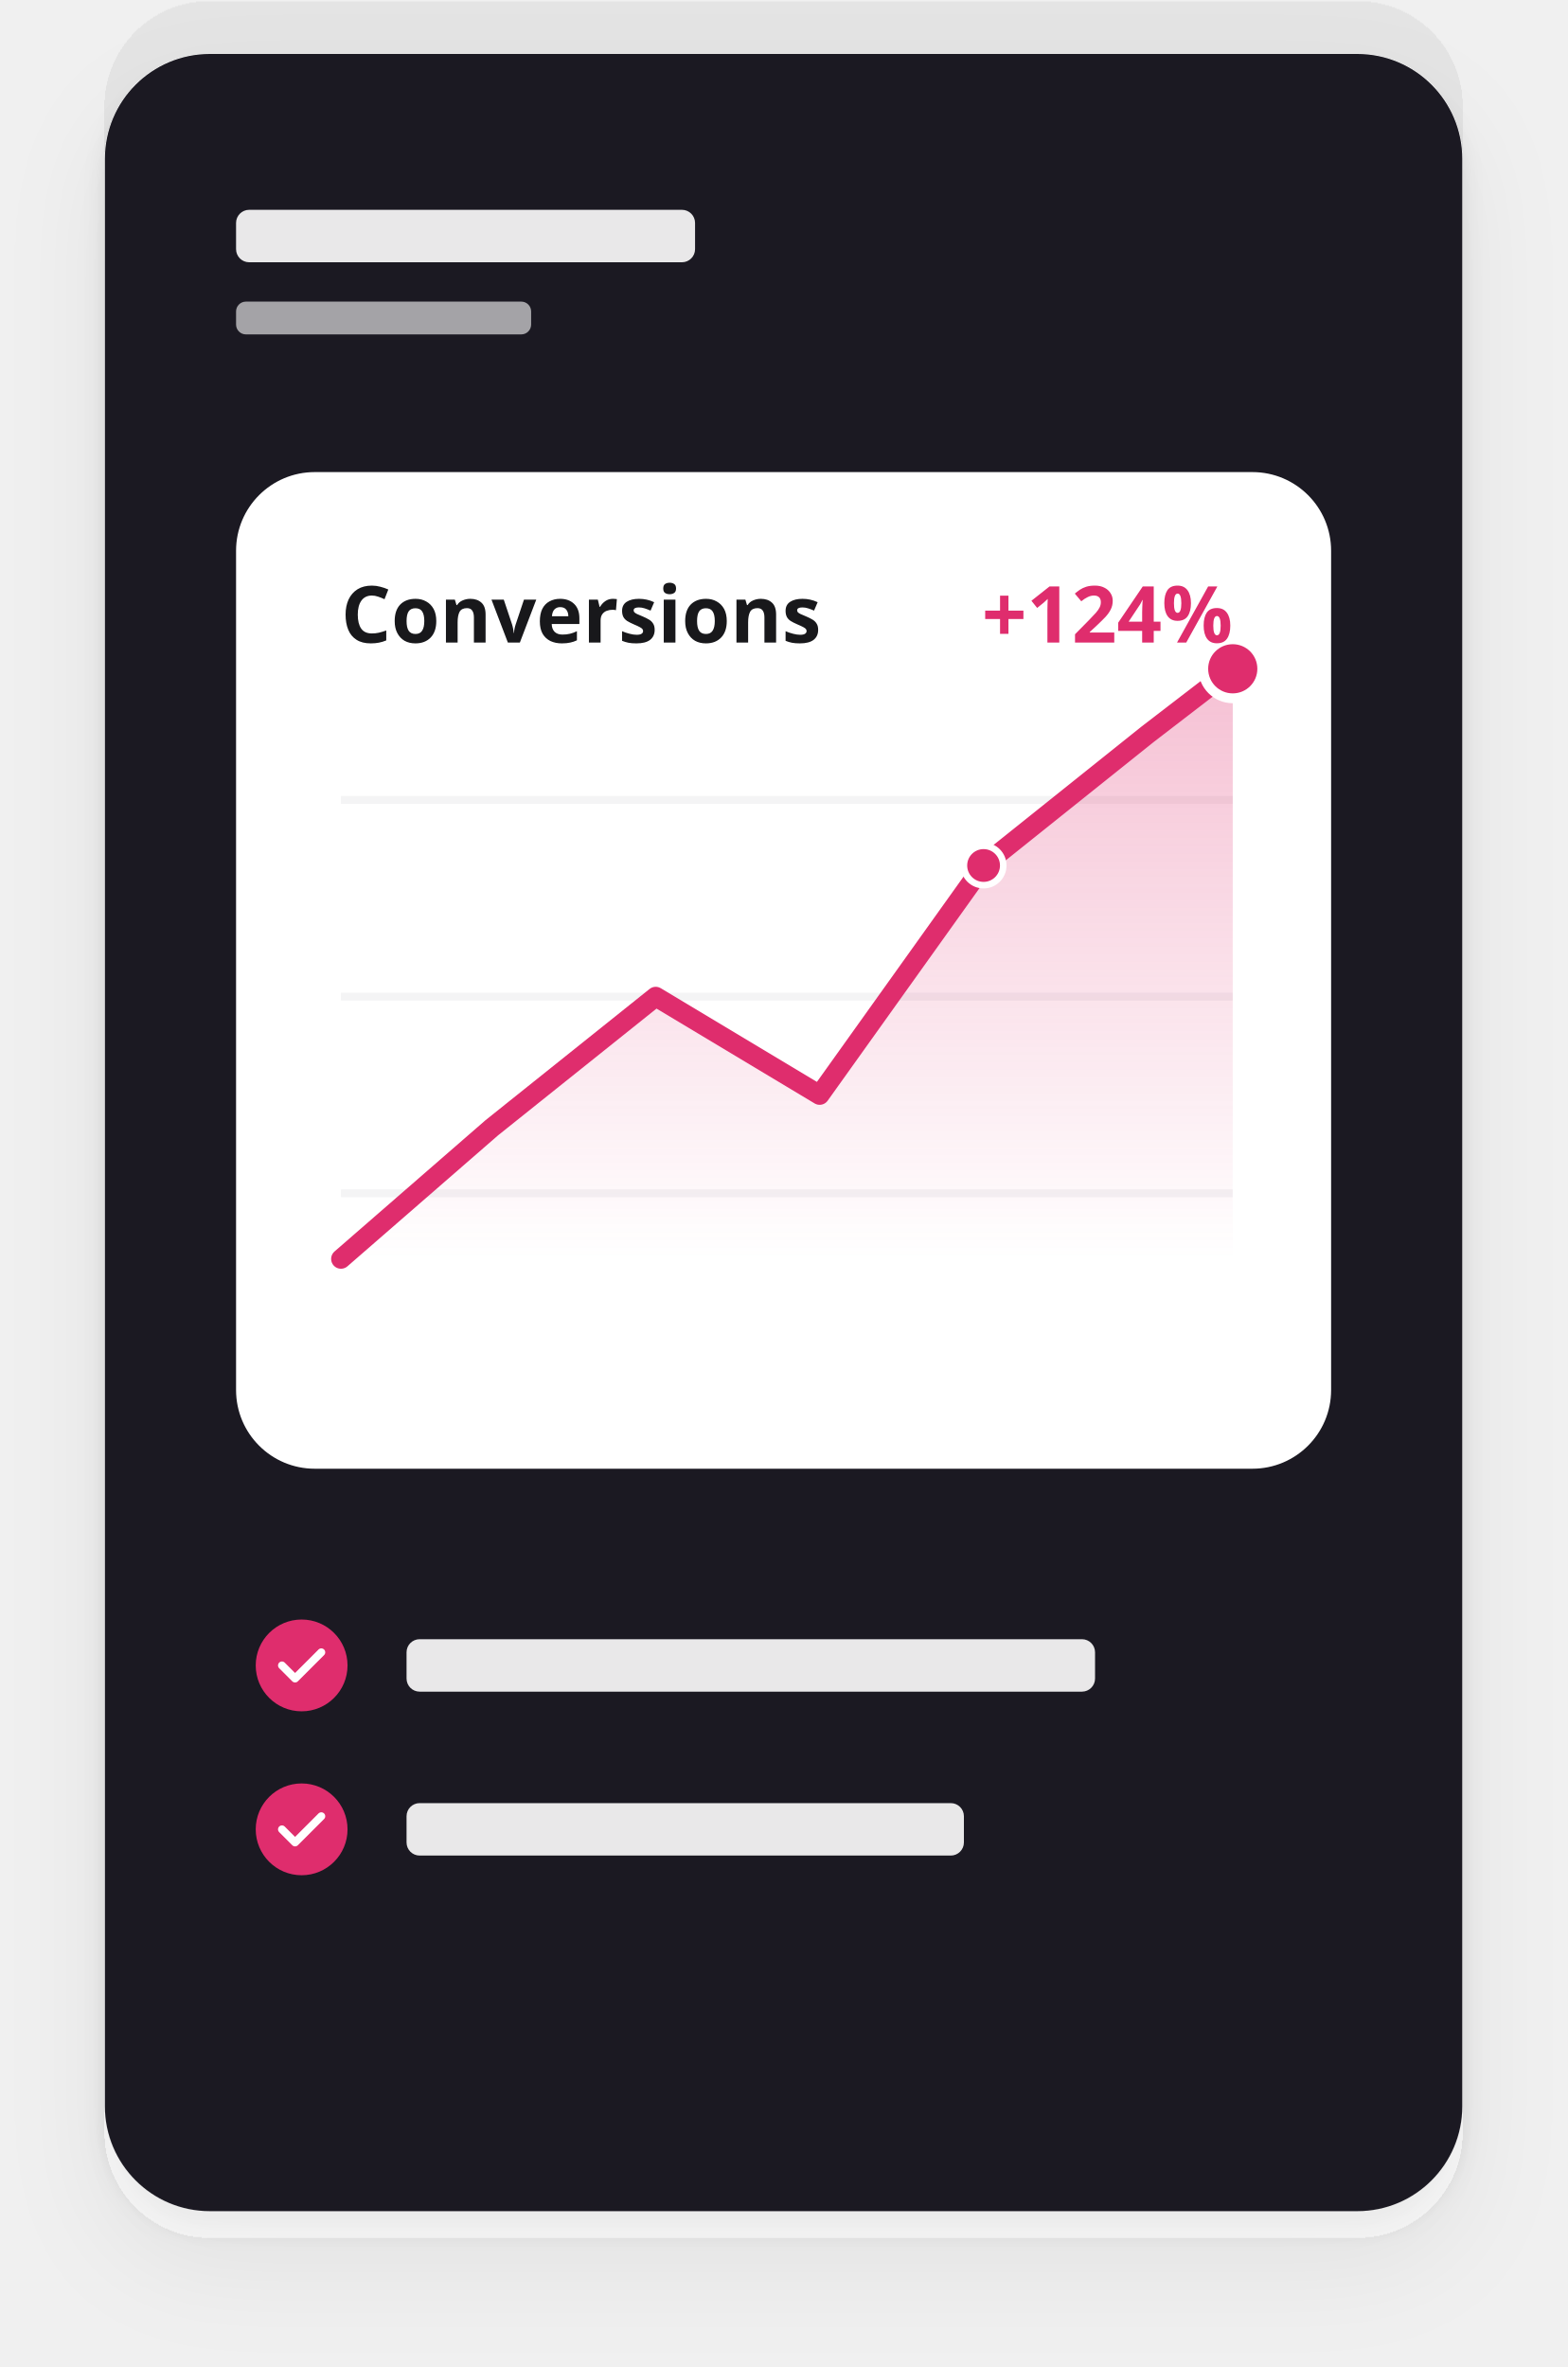
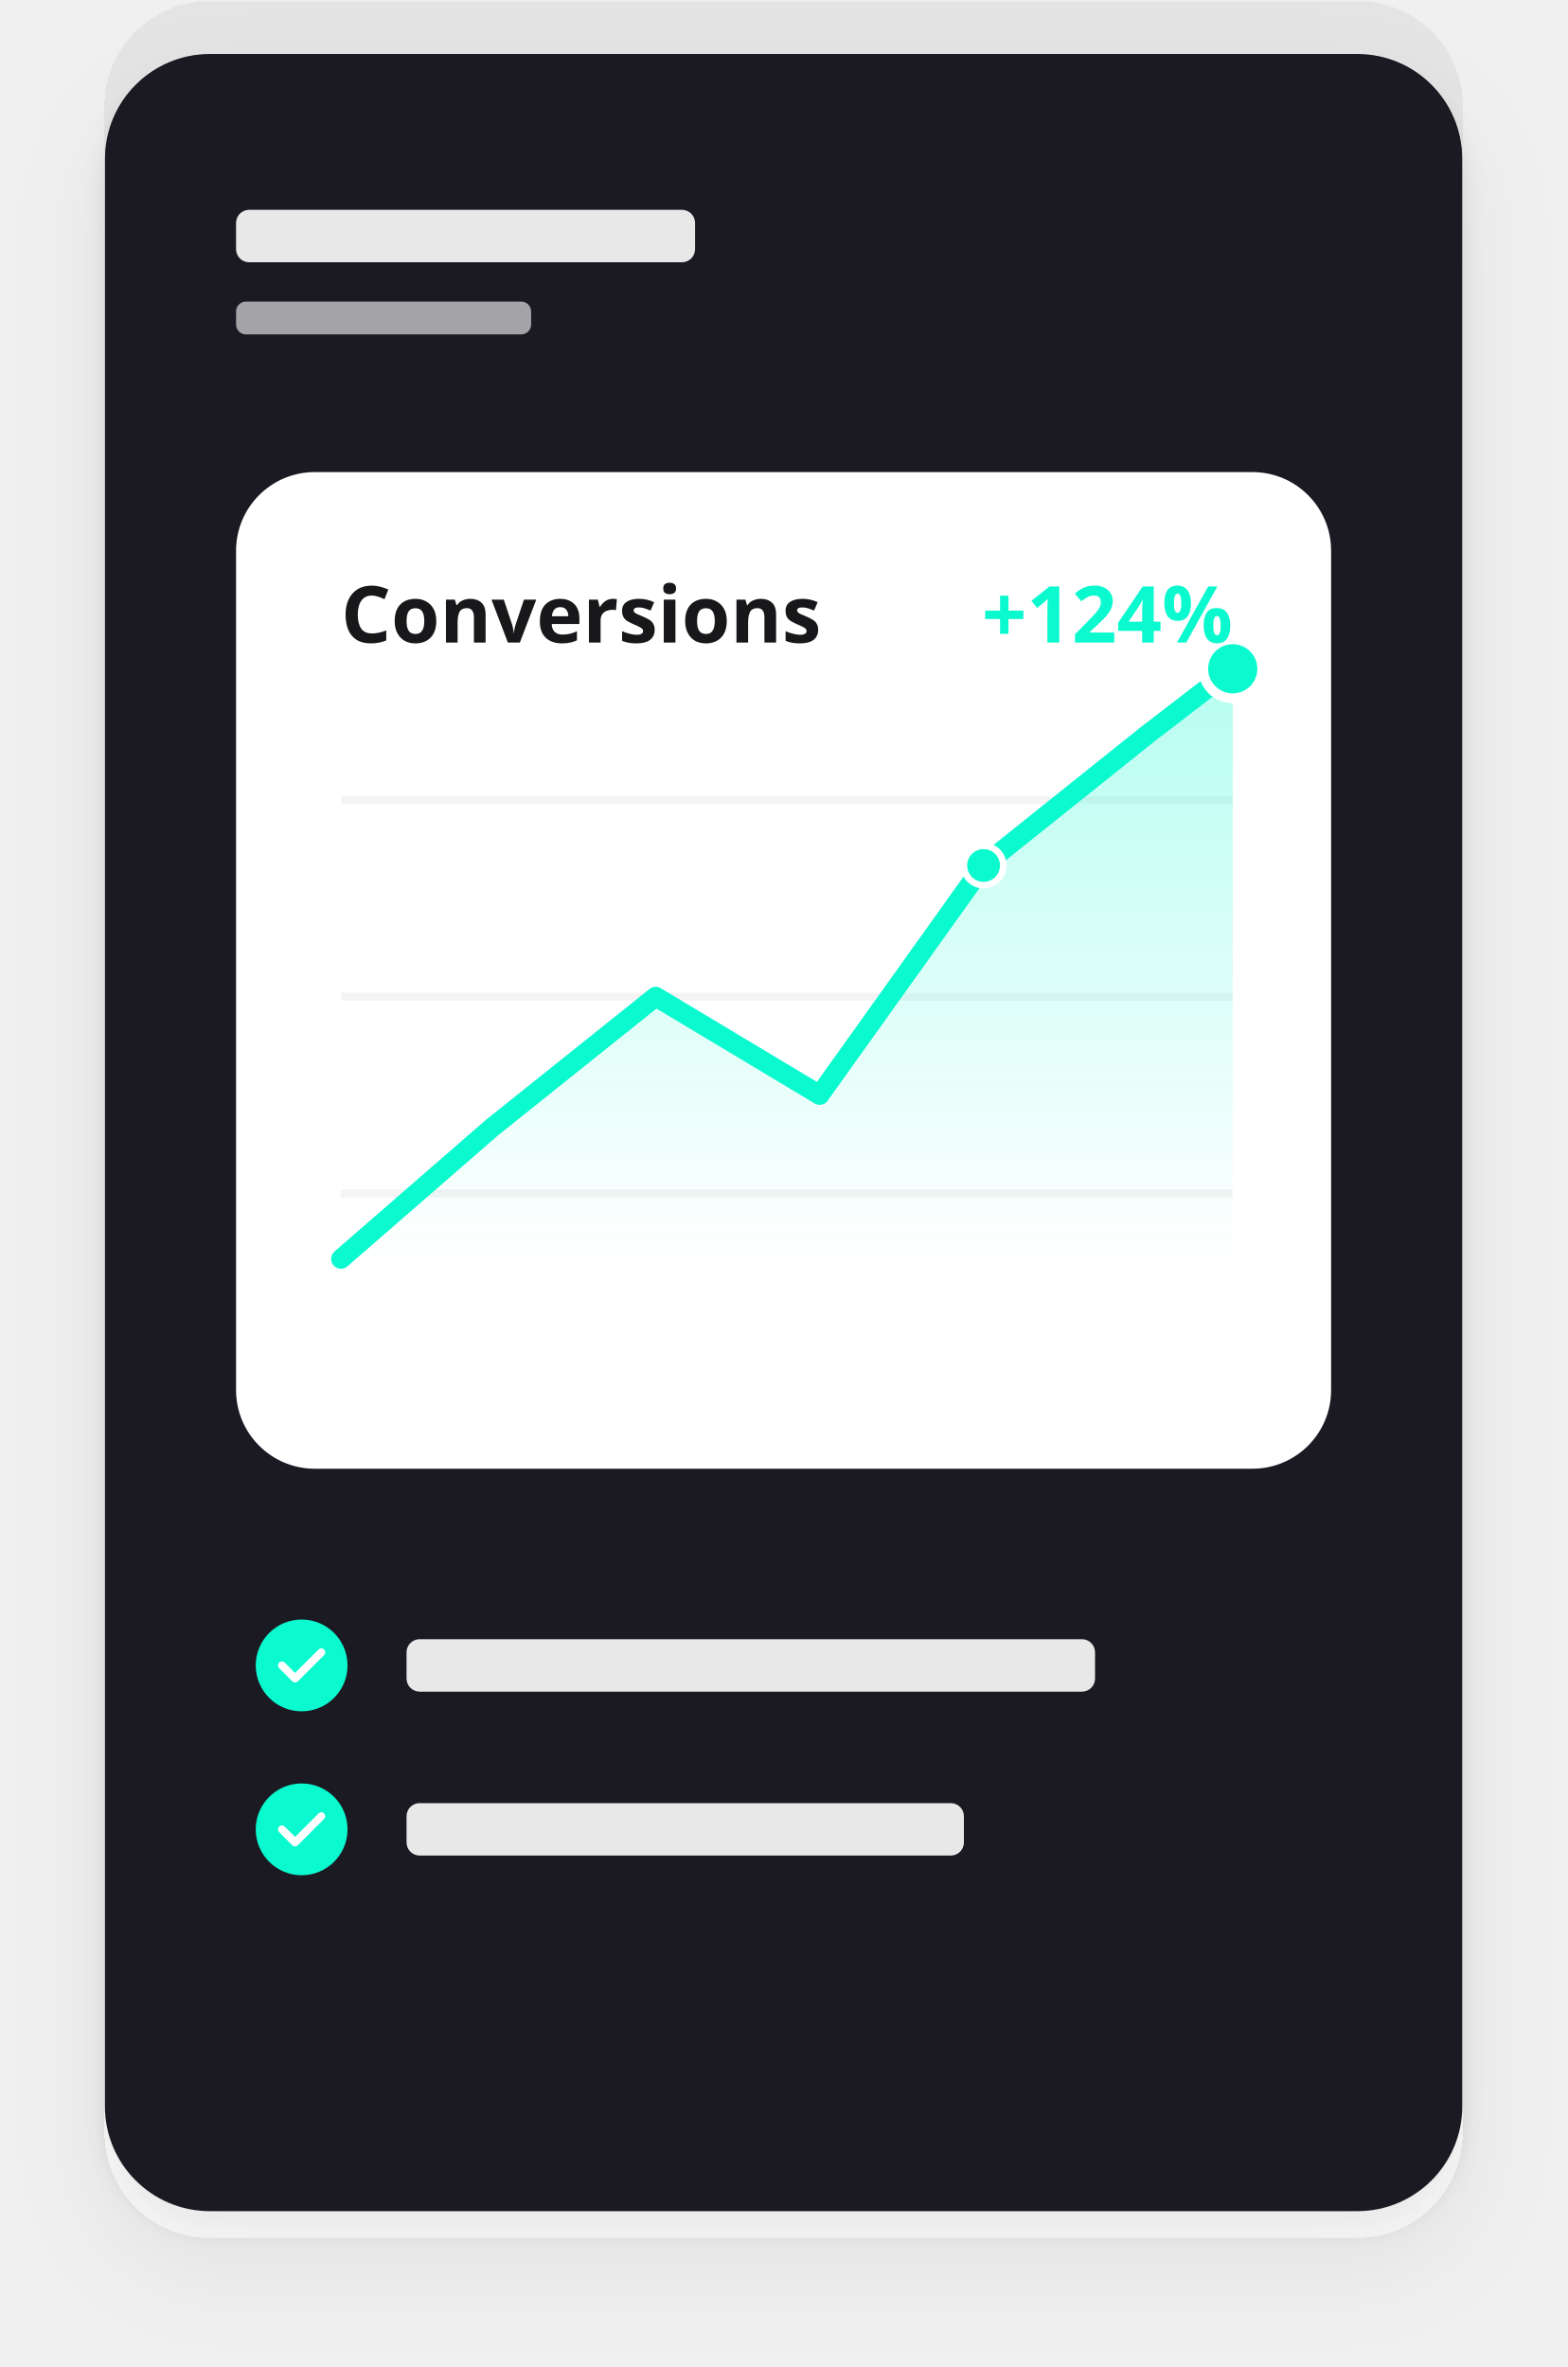
<svg xmlns="http://www.w3.org/2000/svg" width="239" height="361" viewBox="0 0 239 361" fill="none">
  <g clip-path="url(#clip0_6045_478)">
    <g filter="url(#filter0_dddd_6045_478)">
      <path d="M207 8.23H32C23.163 8.23 16 15.394 16 24.23V321.23C16 330.067 23.163 337.23 32 337.23H207C215.837 337.23 223 330.067 223 321.23V24.23C223 15.394 215.837 8.23 207 8.23Z" fill="#1B1922" />
      <g transform="translate(0, 0)">
        <rect x="36" y="32" width="70" height="8" rx="2" fill="white" fill-opacity="0.9" />
        <rect x="36" y="46" width="45" height="5" rx="1.5" fill="white" fill-opacity="0.6" />
        <rect x="36" y="72" width="167" height="152" rx="12" fill="white" />
        <line x1="52" y1="122" x2="188" y2="122" stroke="#F4F4F5" stroke-width="1.2" />
        <line x1="52" y1="152" x2="188" y2="152" stroke="#F4F4F5" stroke-width="1.2" />
        <line x1="52" y1="182" x2="188" y2="182" stroke="#F4F4F5" stroke-width="1.2" />
        <path d="M52,192 L75,172 L100,152 L125,167 L150,132 L175,112 L188,102 L188,192 Z" fill="url(#chart_grad)" />
-         <path d="M52,192 L75,172 L100,152 L125,167 L150,132 L175,112 L188,102" fill="none" stroke="#df2d6d" stroke-width="3" stroke-linecap="round" stroke-linejoin="round" />
-         <circle cx="188" cy="102" r="4.5" fill="#df2d6d" stroke="white" stroke-width="1.5" />
-         <circle cx="150" cy="132" r="3" fill="#df2d6d" stroke="white" stroke-width="1" />
+         <path d="M52,192 L75,172 L100,152 L125,167 L150,132 L175,112 L188,102" fill="none" stroke="#0af9cf" stroke-width="3" stroke-linecap="round" stroke-linejoin="round" />
+         <circle cx="188" cy="102" r="4.5" fill="#0af9cf" stroke="white" stroke-width="1.5" />
+         <circle cx="150" cy="132" r="3" fill="#0af9cf" stroke="white" stroke-width="1" />
        <text x="52" y="98" font-family="'Urbanist', sans-serif" font-weight="700" font-size="12" fill="#18181B">Conversions</text>
-         <text x="188" y="98" text-anchor="end" font-family="'Urbanist', sans-serif" font-weight="700" font-size="12" fill="#df2d6d">+124%</text>
-         <circle cx="46" cy="254" r="7" fill="#df2d6d" />
+         <text x="188" y="98" text-anchor="end" font-family="'Urbanist', sans-serif" font-weight="700" font-size="12" fill="#0af9cf">+124%</text>
+         <circle cx="46" cy="254" r="7" fill="#0af9cf" />
        <path d="M43,254 L45,256 L49,252" stroke="white" stroke-width="1.2" stroke-linecap="round" stroke-linejoin="round" fill="none" />
        <rect x="62" y="250" width="105" height="8" rx="2" fill="white" fill-opacity="0.9" />
-         <circle cx="46" cy="279" r="7" fill="#df2d6d" />
+         <circle cx="46" cy="279" r="7" fill="#0af9cf" />
        <path d="M43,279 L45,281 L49,277" stroke="white" stroke-width="1.2" stroke-linecap="round" stroke-linejoin="round" fill="none" />
        <rect x="62" y="275" width="85" height="8" rx="2" fill="white" fill-opacity="0.9" />
      </g>
    </g>
  </g>
  <defs>
    <linearGradient id="chart_grad" x1="0" y1="0" x2="0" y2="1">
-       <stop offset="0%" stop-color="#df2d6d" stop-opacity="0.3" />
-       <stop offset="100%" stop-color="#df2d6d" stop-opacity="0.0" />
+       <stop offset="0%" stop-color="#0af9cf" stop-opacity="0.3" />
+       <stop offset="100%" stop-color="#0af9cf" stop-opacity="0.0" />
    </linearGradient>
    <filter id="filter0_dddd_6045_478" x="0" y="0" width="239" height="361" filterUnits="userSpaceOnUse" color-interpolation-filters="sRGB">
      <feFlood flood-opacity="0" result="BackgroundImageFix" />
      <feColorMatrix in="SourceAlpha" type="matrix" values="0 0 0 0 0 0 0 0 0 0 0 0 0 0 0 0 0 0 127 0" result="hardAlpha" />
      <feOffset dy="7.77" />
      <feGaussianBlur stdDeviation="8" />
      <feColorMatrix type="matrix" values="0 0 0 0 0 0 0 0 0 0 0 0 0 0 0 0 0 0 0.06 0" />
      <feBlend mode="normal" in2="BackgroundImageFix" result="effect1_dropShadow_6045_478" />
      <feColorMatrix in="SourceAlpha" type="matrix" values="0 0 0 0 0 0 0 0 0 0 0 0 0 0 0 0 0 0 127 0" result="hardAlpha" />
      <feOffset dy="3" />
      <feGaussianBlur stdDeviation="1.5" />
      <feComposite in2="hardAlpha" operator="out" />
      <feColorMatrix type="matrix" values="0 0 0 0 0 0 0 0 0 0 0 0 0 0 0 0 0 0 0.1 0" />
      <feBlend mode="normal" in2="effect1_dropShadow_6045_478" result="effect2_dropShadow_6045_478" />
      <feColorMatrix in="SourceAlpha" type="matrix" values="0 0 0 0 0 0 0 0 0 0 0 0 0 0 0 0 0 0 127 0" result="hardAlpha" />
      <feOffset dy="-8" />
      <feComposite in2="hardAlpha" operator="out" />
      <feColorMatrix type="matrix" values="0 0 0 0 0 0 0 0 0 0 0 0 0 0 0 0 0 0 0.05 0" />
      <feBlend mode="normal" in2="effect2_dropShadow_6045_478" result="effect3_dropShadow_6045_478" />
      <feColorMatrix in="SourceAlpha" type="matrix" values="0 0 0 0 0 0 0 0 0 0 0 0 0 0 0 0 0 0 127 0" result="hardAlpha" />
      <feOffset dy="4" />
      <feComposite in2="hardAlpha" operator="out" />
      <feColorMatrix type="matrix" values="0 0 0 0 1 0 0 0 0 1 0 0 0 0 1 0 0 0 0.6 0" />
      <feBlend mode="normal" in2="effect3_dropShadow_6045_478" result="effect4_dropShadow_6045_478" />
      <feBlend mode="normal" in="SourceGraphic" in2="effect4_dropShadow_6045_478" result="shape" />
    </filter>
    <clipPath id="clip0_6045_478">
      <rect width="239" height="361" fill="white" />
    </clipPath>
  </defs>
</svg>
